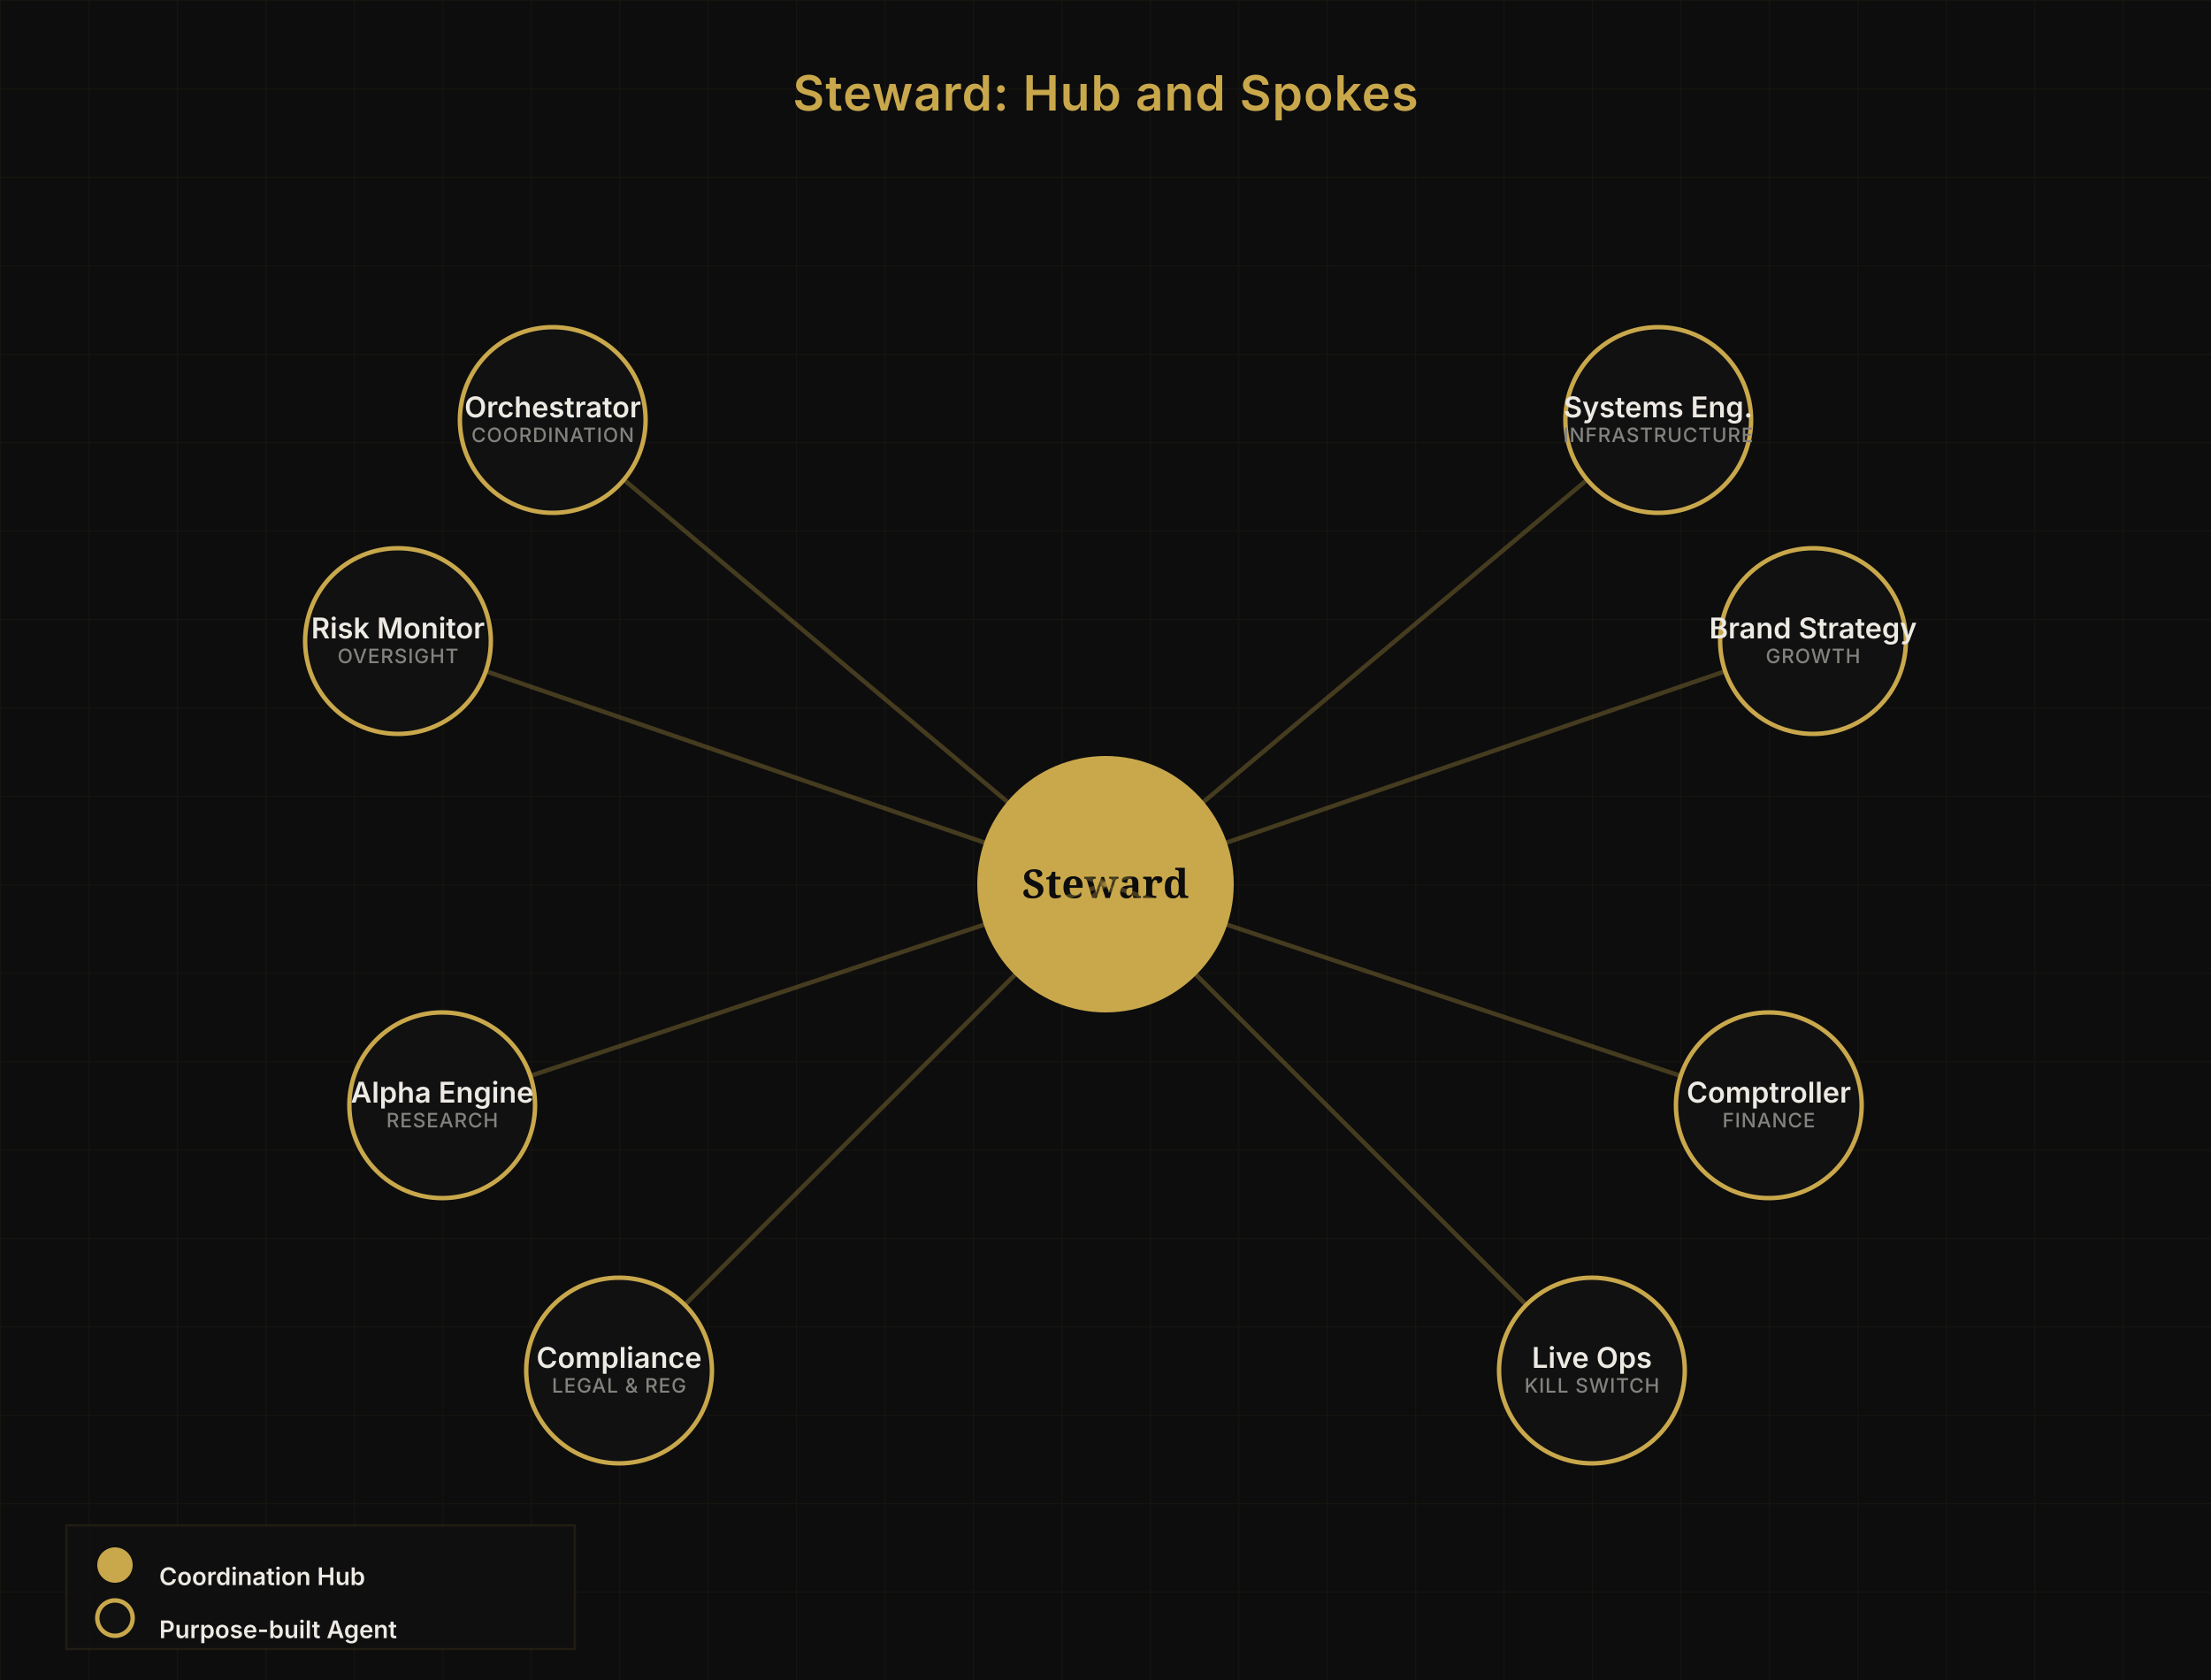
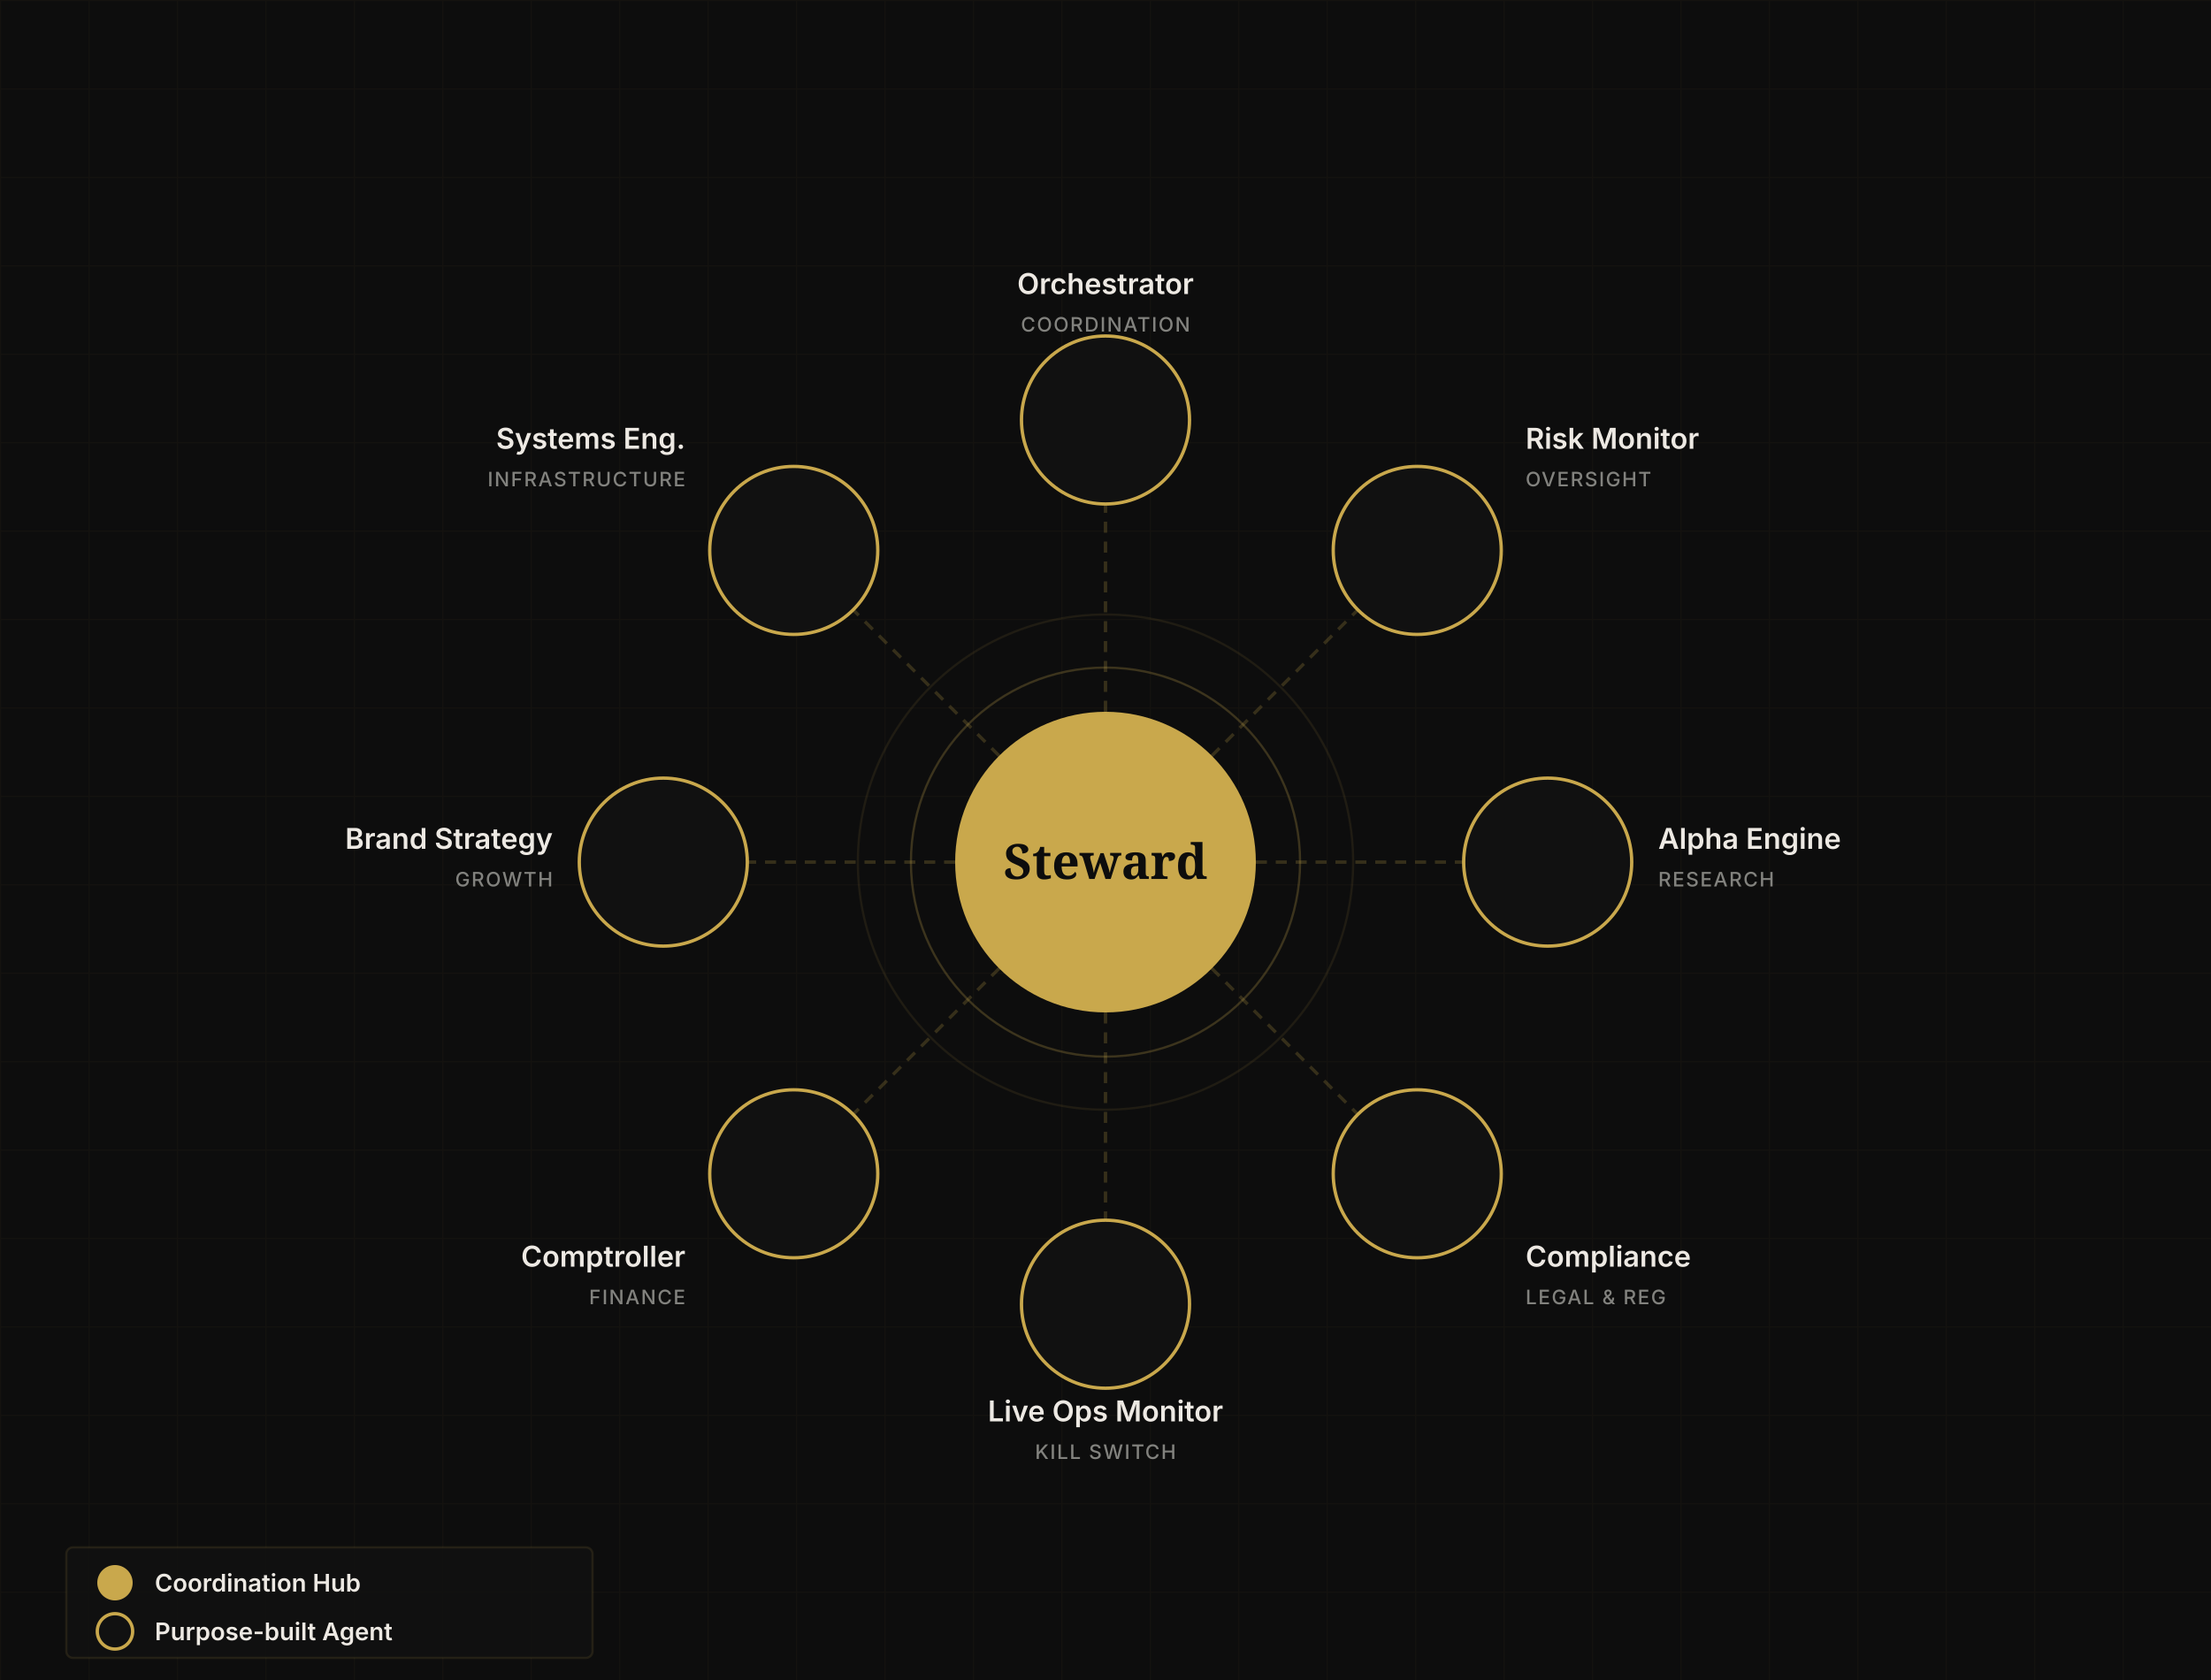
<svg xmlns="http://www.w3.org/2000/svg" viewBox="0 0 1000 760" role="img" aria-label="Steward architecture diagram: hub-and-spokes model with Steward at the center coordinating purpose-built agent roles">
  <rect width="1000" height="760" fill="#0d0d0d" />
  <defs>
    <style>
      .hub-circle { fill: #C9A84C; }
-       .spoke-circle { fill: #111111; stroke: #C9A84C; stroke-width: 2; }
-       .hub-label { font-family: 'Playfair Display', Georgia, serif; font-size: 18px; font-weight: 700; fill: #0d0d0d; text-anchor: middle; dominant-baseline: middle; }
-       .spoke-label { font-family: 'Inter', sans-serif; font-size: 13px; font-weight: 600; fill: #ede9e3; text-anchor: middle; dominant-baseline: middle; }
-       .spoke-role { font-family: 'Inter', sans-serif; font-size: 9px; font-weight: 500; fill: #82827e; text-anchor: middle; letter-spacing: 0.04em; }
-       .connection-line { stroke: rgba(201,168,76,0.3); stroke-width: 2; fill: none; }
-       .grid-line { stroke: rgba(201,168,76,0.05); stroke-width: 1; }
-       .diagram-title { font-family: 'Inter', sans-serif; font-size: 22px; font-weight: 600; fill: #C9A84C; text-anchor: middle; letter-spacing: 0.02em; }
+       .hub-ring { fill: none; stroke: #C9A84C; stroke-width: 1; }
+       .spoke-circle { fill: #111111; stroke: #C9A84C; stroke-width: 1.5; }
+       .hub-label { font-family: 'Playfair Display', Georgia, serif; font-size: 22px; font-weight: 700; fill: #0d0d0d; text-anchor: middle; dominant-baseline: middle; }
+       .spoke-name { font-family: 'Inter', sans-serif; font-size: 13px; font-weight: 600; fill: #ede9e3; }
+       .spoke-role { font-family: 'Inter', sans-serif; font-size: 9px; font-weight: 500; fill: #82827e; letter-spacing: 0.07em; }
+       .connection-line { stroke: rgba(201,168,76,0.22); stroke-width: 1.5; fill: none; stroke-dasharray: 5,4; }
+       .grid-line { stroke: rgba(201,168,76,0.04); stroke-width: 1; }
    </style>
    <pattern id="grid" width="40" height="40" patternUnits="userSpaceOnUse">
      <path d="M 40 0 L 0 0 0 40" fill="none" class="grid-line" />
    </pattern>
  </defs>
  <rect width="1000" height="760" fill="url(#grid)" />
-   <text x="500" y="50" class="diagram-title">Steward: Hub and Spokes</text>
-   <circle cx="500" cy="400" r="58" class="hub-circle" />
-   <text x="500" y="400" class="hub-label">Steward</text>
-   <line x1="500" y1="400" x2="250" y2="190" class="connection-line" />
-   <line x1="500" y1="400" x2="180" y2="290" class="connection-line" />
-   <line x1="500" y1="400" x2="200" y2="500" class="connection-line" />
-   <line x1="500" y1="400" x2="280" y2="620" class="connection-line" />
-   <line x1="500" y1="400" x2="750" y2="190" class="connection-line" />
-   <line x1="500" y1="400" x2="820" y2="290" class="connection-line" />
-   <line x1="500" y1="400" x2="800" y2="500" class="connection-line" />
-   <line x1="500" y1="400" x2="720" y2="620" class="connection-line" />
-   <circle cx="250" cy="190" r="42" class="spoke-circle" />
-   <text x="250" y="184" class="spoke-label">Orchestrator</text>
-   <text x="250" y="200" class="spoke-role">COORDINATION</text>
-   <circle cx="180" cy="290" r="42" class="spoke-circle" />
-   <text x="180" y="284" class="spoke-label">Risk Monitor</text>
-   <text x="180" y="300" class="spoke-role">OVERSIGHT</text>
-   <circle cx="200" cy="500" r="42" class="spoke-circle" />
-   <text x="200" y="494" class="spoke-label">Alpha Engine</text>
-   <text x="200" y="510" class="spoke-role">RESEARCH</text>
-   <circle cx="280" cy="620" r="42" class="spoke-circle" />
-   <text x="280" y="614" class="spoke-label">Compliance</text>
-   <text x="280" y="630" class="spoke-role">LEGAL &amp; REG</text>
-   <circle cx="750" cy="190" r="42" class="spoke-circle" />
-   <text x="750" y="184" class="spoke-label">Systems Eng.</text>
-   <text x="750" y="200" class="spoke-role">INFRASTRUCTURE</text>
-   <circle cx="820" cy="290" r="42" class="spoke-circle" />
-   <text x="820" y="284" class="spoke-label">Brand Strategy</text>
-   <text x="820" y="300" class="spoke-role">GROWTH</text>
-   <circle cx="800" cy="500" r="42" class="spoke-circle" />
-   <text x="800" y="494" class="spoke-label">Comptroller</text>
-   <text x="800" y="510" class="spoke-role">FINANCE</text>
-   <circle cx="720" cy="620" r="42" class="spoke-circle" />
-   <text x="720" y="614" class="spoke-label">Live Ops</text>
-   <text x="720" y="630" class="spoke-role">KILL SWITCH</text>
-   <rect x="30" y="690" width="230" height="56" fill="rgba(17,17,17,0.7)" stroke="rgba(201,168,76,0.1)" stroke-width="1" />
-   <circle cx="52" cy="708" r="8" class="hub-circle" />
-   <text x="72" y="713" class="spoke-label" style="text-anchor:start;font-size:11px;">Coordination Hub</text>
-   <circle cx="52" cy="732" r="8" class="spoke-circle" />
-   <text x="72" y="737" class="spoke-label" style="text-anchor:start;font-size:11px;">Purpose-built Agent</text>
+   <circle cx="500" cy="390" r="88" class="hub-ring" opacity="0.25" />
+   <circle cx="500" cy="390" r="112" class="hub-ring" opacity="0.10" />
+   <line x1="500" y1="322" x2="500" y2="228" class="connection-line" />
+   <line x1="548" y1="342" x2="614" y2="276" class="connection-line" />
+   <line x1="568" y1="390" x2="662" y2="390" class="connection-line" />
+   <line x1="548" y1="438" x2="614" y2="504" class="connection-line" />
+   <line x1="500" y1="458" x2="500" y2="552" class="connection-line" />
+   <line x1="452" y1="438" x2="386" y2="504" class="connection-line" />
+   <line x1="432" y1="390" x2="338" y2="390" class="connection-line" />
+   <line x1="452" y1="342" x2="386" y2="276" class="connection-line" />
+   <circle cx="500" cy="390" r="68" class="hub-circle" />
+   <text x="500" y="390" class="hub-label">Steward</text>
+   <circle cx="500" cy="190" r="38" class="spoke-circle" />
+   <text x="500" y="133" class="spoke-name" text-anchor="middle">Orchestrator</text>
+   <text x="500" y="150" class="spoke-role" text-anchor="middle">COORDINATION</text>
+   <circle cx="641" cy="249" r="38" class="spoke-circle" />
+   <text x="690" y="203" class="spoke-name" text-anchor="start">Risk Monitor</text>
+   <text x="690" y="220" class="spoke-role" text-anchor="start">OVERSIGHT</text>
+   <circle cx="700" cy="390" r="38" class="spoke-circle" />
+   <text x="750" y="384" class="spoke-name" text-anchor="start">Alpha Engine</text>
+   <text x="750" y="401" class="spoke-role" text-anchor="start">RESEARCH</text>
+   <circle cx="641" cy="531" r="38" class="spoke-circle" />
+   <text x="690" y="573" class="spoke-name" text-anchor="start">Compliance</text>
+   <text x="690" y="590" class="spoke-role" text-anchor="start">LEGAL &amp; REG</text>
+   <circle cx="500" cy="590" r="38" class="spoke-circle" />
+   <text x="500" y="643" class="spoke-name" text-anchor="middle">Live Ops Monitor</text>
+   <text x="500" y="660" class="spoke-role" text-anchor="middle">KILL SWITCH</text>
+   <circle cx="359" cy="531" r="38" class="spoke-circle" />
+   <text x="310" y="573" class="spoke-name" text-anchor="end">Comptroller</text>
+   <text x="310" y="590" class="spoke-role" text-anchor="end">FINANCE</text>
+   <circle cx="300" cy="390" r="38" class="spoke-circle" />
+   <text x="250" y="384" class="spoke-name" text-anchor="end">Brand Strategy</text>
+   <text x="250" y="401" class="spoke-role" text-anchor="end">GROWTH</text>
+   <circle cx="359" cy="249" r="38" class="spoke-circle" />
+   <text x="310" y="203" class="spoke-name" text-anchor="end">Systems Eng.</text>
+   <text x="310" y="220" class="spoke-role" text-anchor="end">INFRASTRUCTURE</text>
+   <rect x="30" y="700" width="238" height="50" fill="rgba(17,17,17,0.85)" stroke="rgba(201,168,76,0.12)" stroke-width="1" rx="3" />
+   <circle cx="52" cy="716" r="8" class="hub-circle" />
+   <text x="70" y="720" class="spoke-name" text-anchor="start" style="font-size:11px;">Coordination Hub</text>
+   <circle cx="52" cy="738" r="8" class="spoke-circle" />
+   <text x="70" y="742" class="spoke-name" text-anchor="start" style="font-size:11px;">Purpose-built Agent</text>
</svg>
